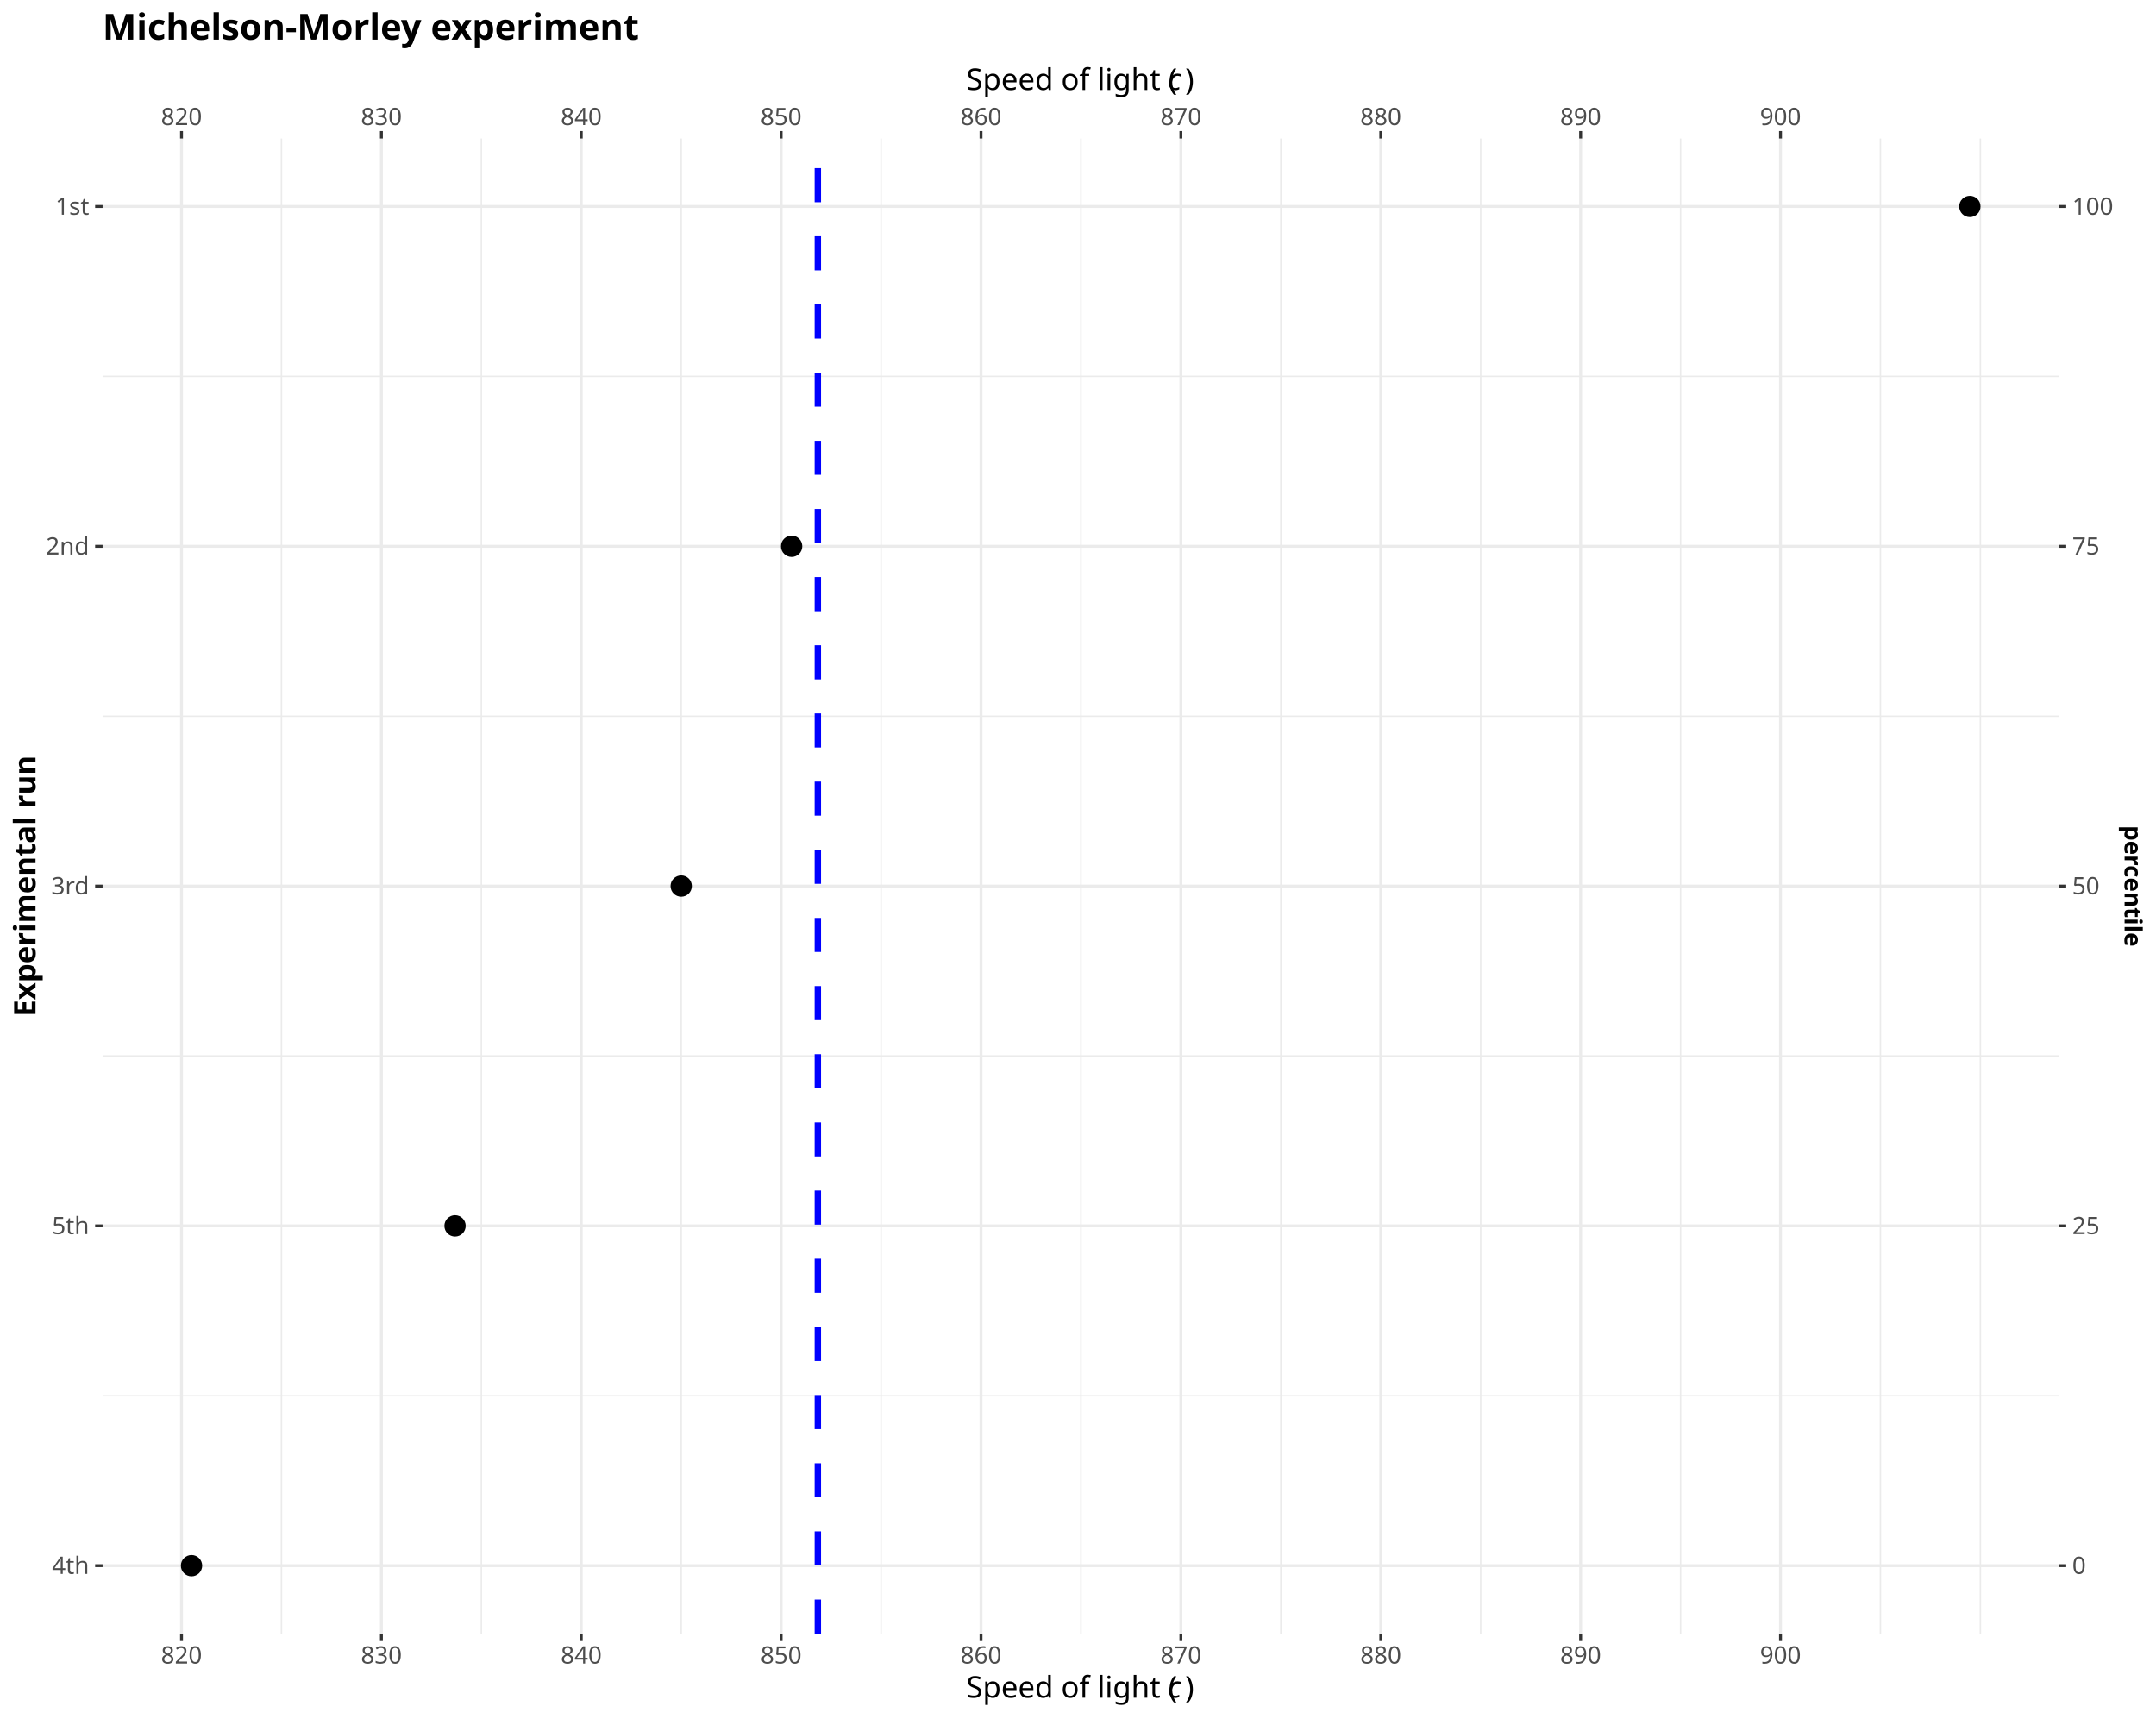
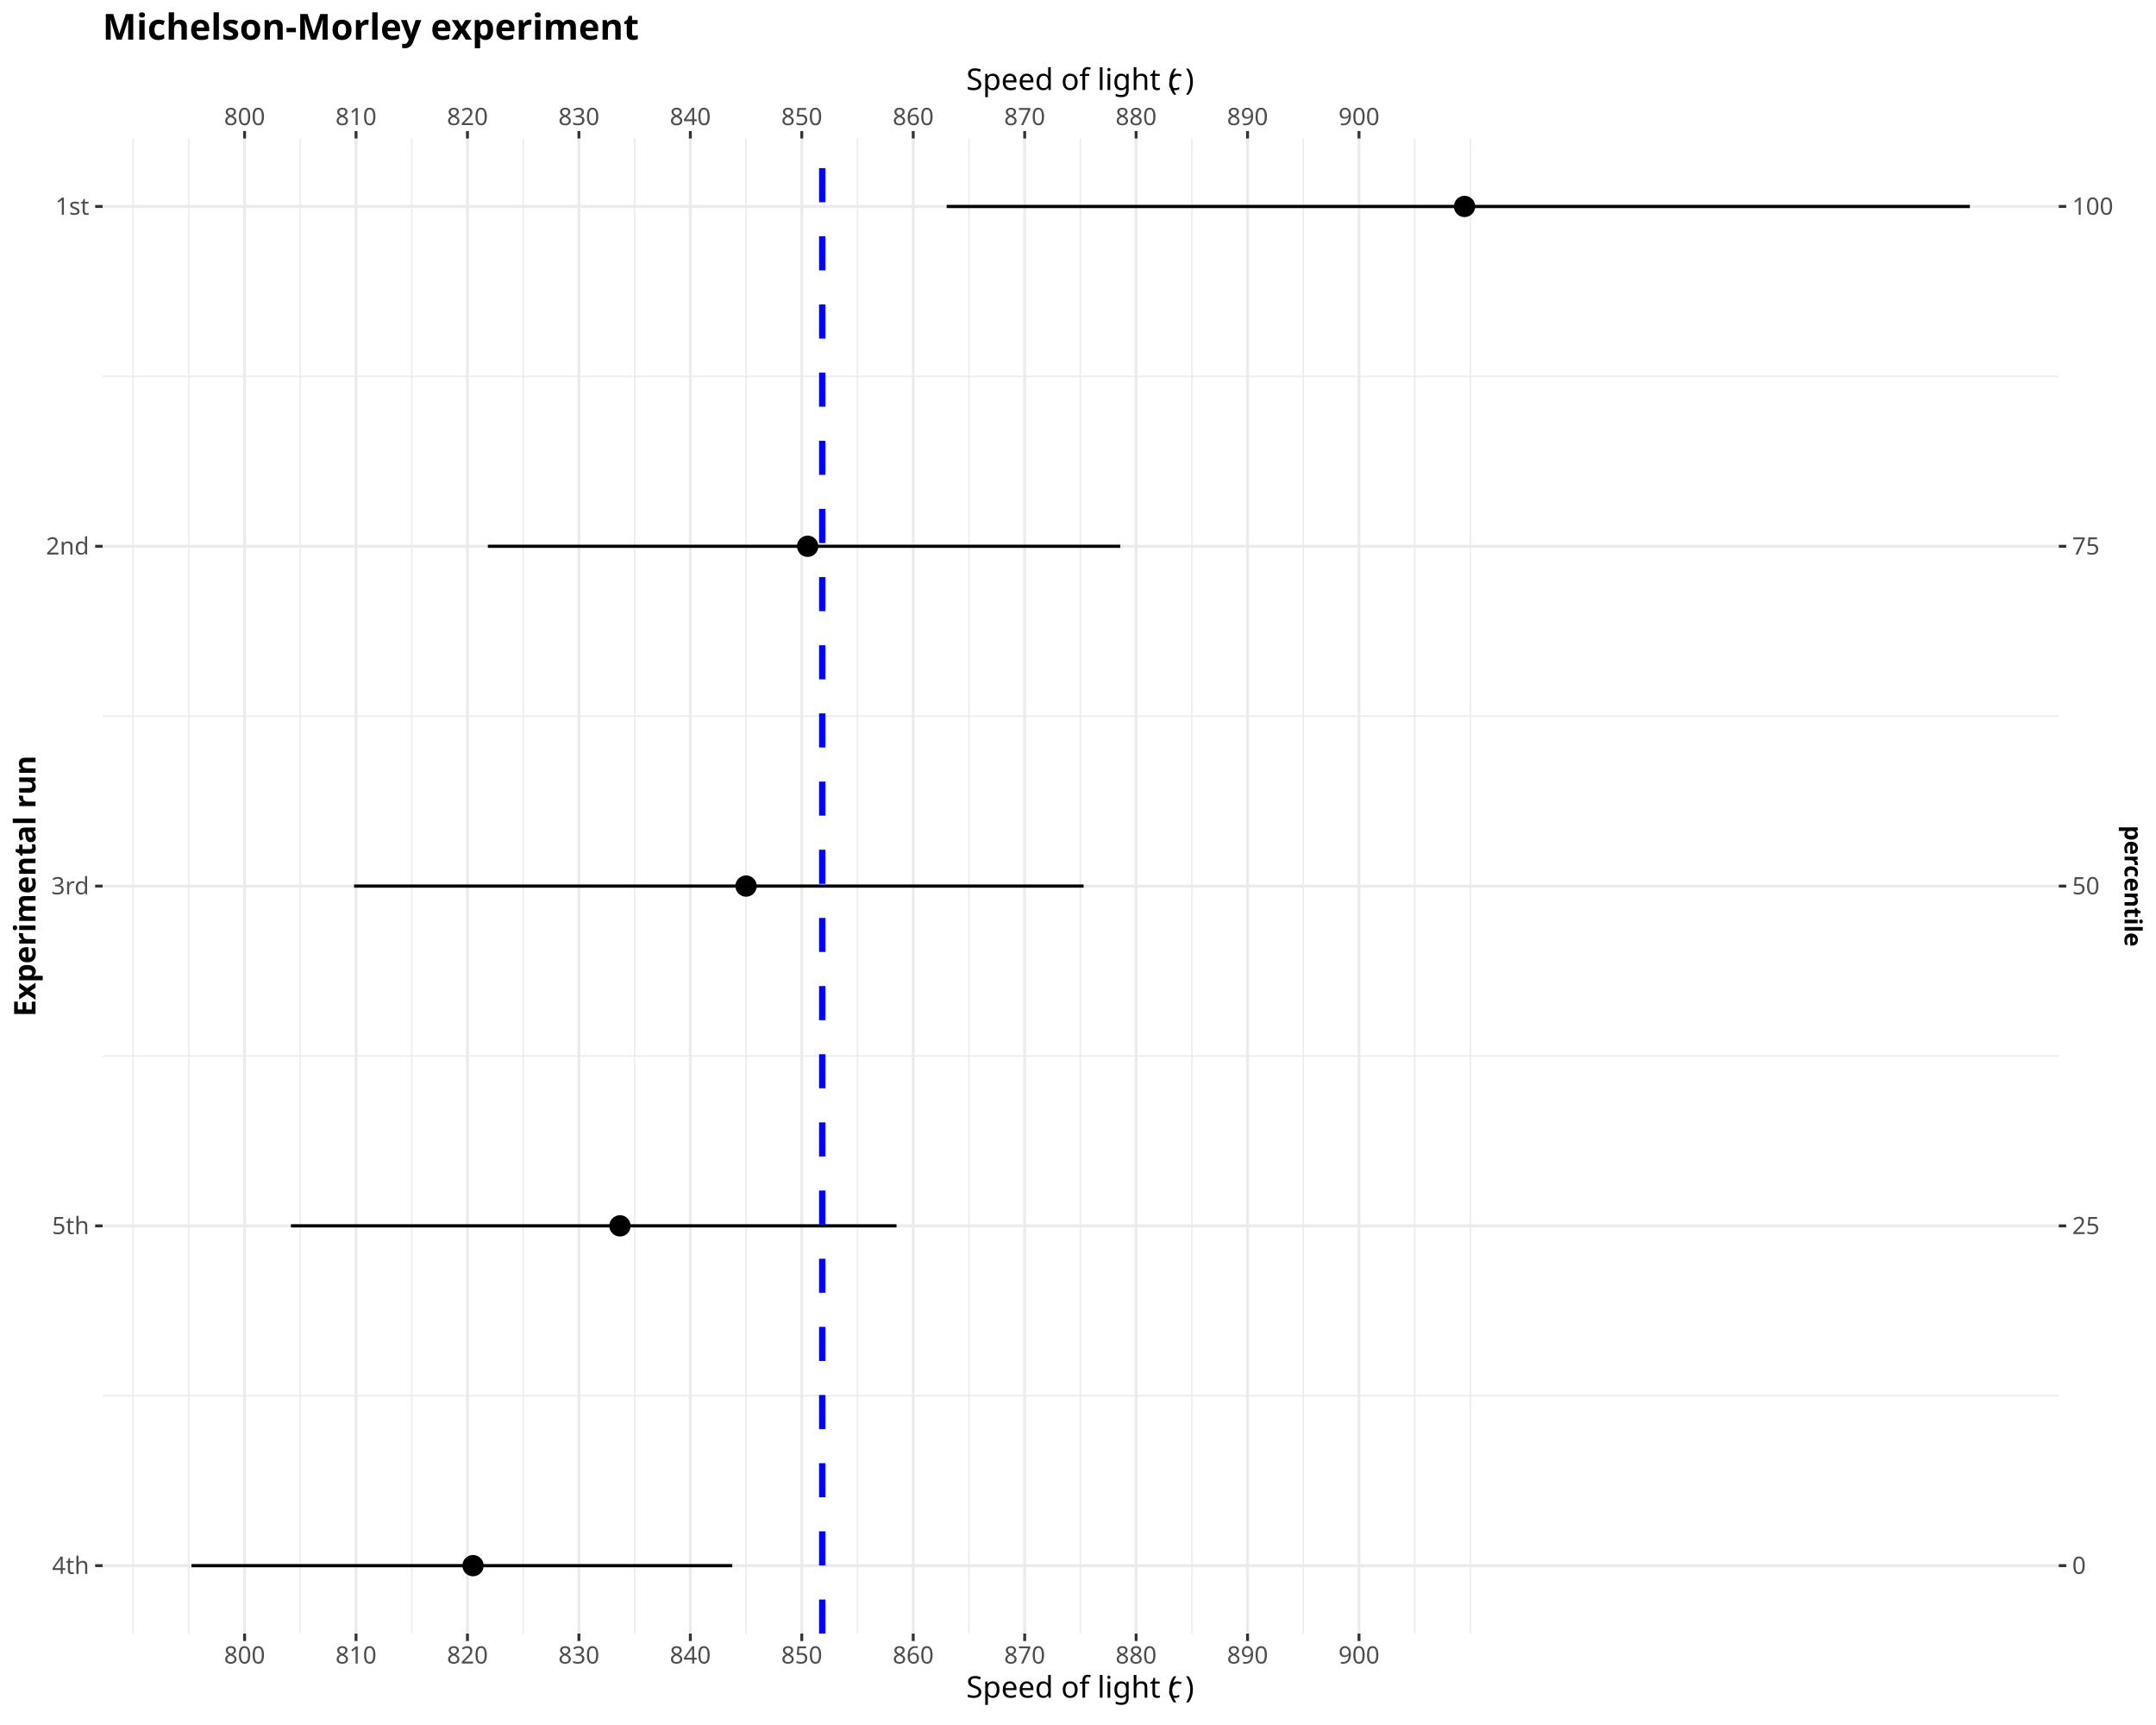
<svg xmlns="http://www.w3.org/2000/svg" class="svglite" data-engine-version="2.0" width="720.00pt" height="576.00pt" viewBox="0 0 720.00 576.00">
  <defs>
    <style type="text/css">
    .svglite line, .svglite polyline, .svglite polygon, .svglite path, .svglite rect, .svglite circle {
      fill: none;
      stroke: #000000;
      stroke-linecap: round;
      stroke-linejoin: round;
      stroke-miterlimit: 10.00;
    }
  </style>
  </defs>
  <rect width="100%" height="100%" style="stroke: none; fill: #FFFFFF;" />
  <defs>
    <clipPath id="cpMC4wMHw3MjAuMDB8MC4wMHw1NzYuMDA=">
      <rect x="0.00" y="0.00" width="720.00" height="576.00" />
    </clipPath>
  </defs>
  <g clip-path="url(#cpMC4wMHw3MjAuMDB8MC4wMHw1NzYuMDA=)">
    <rect x="0.00" y="0.00" width="720.00" height="576.00" style="stroke-width: 0.97; stroke: #FFFFFF; fill: #FFFFFF;" />
  </g>
  <defs>
    <clipPath id="cpMzQuMjZ8Njg3LjUzfDQ2LjI1fDU0NS40OA==">
      <rect x="34.26" y="46.25" width="653.27" height="499.23" />
    </clipPath>
  </defs>
  <g clip-path="url(#cpMzQuMjZ8Njg3LjUzfDQ2LjI1fDU0NS40OA==)">
    <rect x="34.26" y="46.25" width="653.27" height="499.23" style="stroke-width: 0.97; stroke: none; fill: #FFFFFF;" />
    <polyline points="34.26,466.06 687.53,466.06 " style="stroke-width: 0.48; stroke: #EBEBEB; stroke-linecap: butt;" />
    <polyline points="34.26,352.60 687.53,352.60 " style="stroke-width: 0.48; stroke: #EBEBEB; stroke-linecap: butt;" />
    <polyline points="34.26,239.14 687.53,239.14 " style="stroke-width: 0.48; stroke: #EBEBEB; stroke-linecap: butt;" />
    <polyline points="34.26,125.67 687.53,125.67 " style="stroke-width: 0.48; stroke: #EBEBEB; stroke-linecap: butt;" />
-     <polyline points="93.99,545.48 93.99,46.25 " style="stroke-width: 0.48; stroke: #EBEBEB; stroke-linecap: butt;" />
-     <polyline points="160.74,545.48 160.74,46.25 " style="stroke-width: 0.48; stroke: #EBEBEB; stroke-linecap: butt;" />
-     <polyline points="227.49,545.48 227.49,46.25 " style="stroke-width: 0.48; stroke: #EBEBEB; stroke-linecap: butt;" />
-     <polyline points="294.24,545.48 294.24,46.25 " style="stroke-width: 0.48; stroke: #EBEBEB; stroke-linecap: butt;" />
-     <polyline points="360.98,545.48 360.98,46.25 " style="stroke-width: 0.48; stroke: #EBEBEB; stroke-linecap: butt;" />
-     <polyline points="427.73,545.48 427.73,46.25 " style="stroke-width: 0.48; stroke: #EBEBEB; stroke-linecap: butt;" />
-     <polyline points="494.48,545.48 494.48,46.25 " style="stroke-width: 0.48; stroke: #EBEBEB; stroke-linecap: butt;" />
-     <polyline points="561.23,545.48 561.23,46.25 " style="stroke-width: 0.48; stroke: #EBEBEB; stroke-linecap: butt;" />
-     <polyline points="627.97,545.48 627.97,46.25 " style="stroke-width: 0.48; stroke: #EBEBEB; stroke-linecap: butt;" />
-     <polyline points="661.35,545.48 661.35,46.25 " style="stroke-width: 0.48; stroke: #EBEBEB; stroke-linecap: butt;" />
+     <polyline points="44.46,545.48 44.46,46.25 " style="stroke-width: 0.48; stroke: #EBEBEB; stroke-linecap: butt;" />
+     <polyline points="63.07,545.48 63.07,46.25 " style="stroke-width: 0.48; stroke: #EBEBEB; stroke-linecap: butt;" />
+     <polyline points="100.29,545.48 100.29,46.25 " style="stroke-width: 0.48; stroke: #EBEBEB; stroke-linecap: butt;" />
+     <polyline points="137.50,545.48 137.50,46.25 " style="stroke-width: 0.48; stroke: #EBEBEB; stroke-linecap: butt;" />
+     <polyline points="174.72,545.48 174.72,46.25 " style="stroke-width: 0.48; stroke: #EBEBEB; stroke-linecap: butt;" />
+     <polyline points="211.93,545.48 211.93,46.25 " style="stroke-width: 0.48; stroke: #EBEBEB; stroke-linecap: butt;" />
+     <polyline points="249.15,545.48 249.15,46.25 " style="stroke-width: 0.48; stroke: #EBEBEB; stroke-linecap: butt;" />
+     <polyline points="286.37,545.48 286.37,46.25 " style="stroke-width: 0.48; stroke: #EBEBEB; stroke-linecap: butt;" />
+     <polyline points="323.58,545.48 323.58,46.25 " style="stroke-width: 0.48; stroke: #EBEBEB; stroke-linecap: butt;" />
+     <polyline points="360.80,545.48 360.80,46.25 " style="stroke-width: 0.48; stroke: #EBEBEB; stroke-linecap: butt;" />
+     <polyline points="398.01,545.48 398.01,46.25 " style="stroke-width: 0.48; stroke: #EBEBEB; stroke-linecap: butt;" />
+     <polyline points="435.23,545.48 435.23,46.25 " style="stroke-width: 0.48; stroke: #EBEBEB; stroke-linecap: butt;" />
+     <polyline points="472.44,545.48 472.44,46.25 " style="stroke-width: 0.48; stroke: #EBEBEB; stroke-linecap: butt;" />
+     <polyline points="491.05,545.48 491.05,46.25 " style="stroke-width: 0.48; stroke: #EBEBEB; stroke-linecap: butt;" />
    <polyline points="34.26,522.79 687.53,522.79 " style="stroke-width: 0.97; stroke: #EBEBEB; stroke-linecap: butt;" />
    <polyline points="34.26,409.33 687.53,409.33 " style="stroke-width: 0.97; stroke: #EBEBEB; stroke-linecap: butt;" />
    <polyline points="34.26,295.87 687.53,295.87 " style="stroke-width: 0.97; stroke: #EBEBEB; stroke-linecap: butt;" />
    <polyline points="34.26,182.41 687.53,182.41 " style="stroke-width: 0.97; stroke: #EBEBEB; stroke-linecap: butt;" />
    <polyline points="34.26,68.94 687.53,68.94 " style="stroke-width: 0.97; stroke: #EBEBEB; stroke-linecap: butt;" />
-     <polyline points="60.62,545.48 60.62,46.25 " style="stroke-width: 0.97; stroke: #EBEBEB; stroke-linecap: butt;" />
-     <polyline points="127.37,545.48 127.37,46.25 " style="stroke-width: 0.97; stroke: #EBEBEB; stroke-linecap: butt;" />
-     <polyline points="194.11,545.48 194.11,46.25 " style="stroke-width: 0.97; stroke: #EBEBEB; stroke-linecap: butt;" />
-     <polyline points="260.86,545.48 260.86,46.25 " style="stroke-width: 0.97; stroke: #EBEBEB; stroke-linecap: butt;" />
-     <polyline points="327.61,545.48 327.61,46.25 " style="stroke-width: 0.97; stroke: #EBEBEB; stroke-linecap: butt;" />
-     <polyline points="394.36,545.48 394.36,46.25 " style="stroke-width: 0.97; stroke: #EBEBEB; stroke-linecap: butt;" />
-     <polyline points="461.11,545.48 461.11,46.25 " style="stroke-width: 0.97; stroke: #EBEBEB; stroke-linecap: butt;" />
-     <polyline points="527.85,545.48 527.85,46.25 " style="stroke-width: 0.97; stroke: #EBEBEB; stroke-linecap: butt;" />
-     <polyline points="594.60,545.48 594.60,46.25 " style="stroke-width: 0.97; stroke: #EBEBEB; stroke-linecap: butt;" />
-     <circle cx="63.96" cy="522.79" r="3.56" style="stroke-width: 0.71; stroke: none; fill: #000000;" />
-     <circle cx="151.96" cy="409.33" r="3.56" style="stroke-width: 0.71; stroke: none; fill: #000000;" />
-     <circle cx="227.49" cy="295.87" r="3.56" style="stroke-width: 0.71; stroke: none; fill: #000000;" />
-     <circle cx="264.37" cy="182.41" r="3.56" style="stroke-width: 0.71; stroke: none; fill: #000000;" />
-     <circle cx="657.84" cy="68.94" r="3.56" style="stroke-width: 0.71; stroke: none; fill: #000000;" />
-     <line x1="273.12" y1="545.48" x2="273.12" y2="46.25" style="stroke-width: 2.13; stroke: #0000FF; stroke-dasharray: 11.38,11.38; stroke-linecap: butt;" />
+     <polyline points="81.68,545.48 81.68,46.25 " style="stroke-width: 0.97; stroke: #EBEBEB; stroke-linecap: butt;" />
+     <polyline points="118.90,545.48 118.90,46.25 " style="stroke-width: 0.97; stroke: #EBEBEB; stroke-linecap: butt;" />
+     <polyline points="156.11,545.48 156.11,46.25 " style="stroke-width: 0.97; stroke: #EBEBEB; stroke-linecap: butt;" />
+     <polyline points="193.33,545.48 193.33,46.25 " style="stroke-width: 0.97; stroke: #EBEBEB; stroke-linecap: butt;" />
+     <polyline points="230.54,545.48 230.54,46.25 " style="stroke-width: 0.97; stroke: #EBEBEB; stroke-linecap: butt;" />
+     <polyline points="267.76,545.48 267.76,46.25 " style="stroke-width: 0.97; stroke: #EBEBEB; stroke-linecap: butt;" />
+     <polyline points="304.97,545.48 304.97,46.25 " style="stroke-width: 0.97; stroke: #EBEBEB; stroke-linecap: butt;" />
+     <polyline points="342.19,545.48 342.19,46.25 " style="stroke-width: 0.97; stroke: #EBEBEB; stroke-linecap: butt;" />
+     <polyline points="379.40,545.48 379.40,46.25 " style="stroke-width: 0.97; stroke: #EBEBEB; stroke-linecap: butt;" />
+     <polyline points="416.62,545.48 416.62,46.25 " style="stroke-width: 0.97; stroke: #EBEBEB; stroke-linecap: butt;" />
+     <polyline points="453.84,545.48 453.84,46.25 " style="stroke-width: 0.97; stroke: #EBEBEB; stroke-linecap: butt;" />
+     <circle cx="157.97" cy="522.79" r="3.56" style="stroke-width: 0.71; stroke: none; fill: #000000;" />
+     <circle cx="207.04" cy="409.33" r="3.56" style="stroke-width: 0.71; stroke: none; fill: #000000;" />
+     <circle cx="249.15" cy="295.87" r="3.56" style="stroke-width: 0.71; stroke: none; fill: #000000;" />
+     <circle cx="269.72" cy="182.41" r="3.56" style="stroke-width: 0.71; stroke: none; fill: #000000;" />
+     <circle cx="489.09" cy="68.94" r="3.56" style="stroke-width: 0.71; stroke: none; fill: #000000;" />
+     <polyline points="244.54,522.79 244.54,522.79 " style="stroke-width: 1.07; stroke-linecap: butt;" />
+     <polyline points="244.54,522.79 63.96,522.79 " style="stroke-width: 1.07; stroke-linecap: butt;" />
+     <polyline points="63.96,522.79 63.96,522.79 " style="stroke-width: 1.07; stroke-linecap: butt;" />
+     <polyline points="299.39,409.33 299.39,409.33 " style="stroke-width: 1.07; stroke-linecap: butt;" />
+     <polyline points="299.39,409.33 97.15,409.33 " style="stroke-width: 1.07; stroke-linecap: butt;" />
+     <polyline points="97.15,409.33 97.15,409.33 " style="stroke-width: 1.07; stroke-linecap: butt;" />
+     <polyline points="361.87,295.87 361.87,295.87 " style="stroke-width: 1.07; stroke-linecap: butt;" />
+     <polyline points="361.87,295.87 118.24,295.87 " style="stroke-width: 1.07; stroke-linecap: butt;" />
+     <polyline points="118.24,295.87 118.24,295.87 " style="stroke-width: 1.07; stroke-linecap: butt;" />
+     <polyline points="374.12,182.41 374.12,182.41 " style="stroke-width: 1.07; stroke-linecap: butt;" />
+     <polyline points="374.12,182.41 162.92,182.41 " style="stroke-width: 1.07; stroke-linecap: butt;" />
+     <polyline points="162.92,182.41 162.92,182.41 " style="stroke-width: 1.07; stroke-linecap: butt;" />
+     <polyline points="657.84,68.94 657.84,68.94 " style="stroke-width: 1.07; stroke-linecap: butt;" />
+     <polyline points="657.84,68.94 316.14,68.94 " style="stroke-width: 1.07; stroke-linecap: butt;" />
+     <polyline points="316.14,68.94 316.14,68.94 " style="stroke-width: 1.07; stroke-linecap: butt;" />
+     <line x1="274.59" y1="545.48" x2="274.59" y2="46.25" style="stroke-width: 2.13; stroke: #0000FF; stroke-dasharray: 11.38,11.38; stroke-linecap: butt;" />
  </g>
  <g clip-path="url(#cpMC4wMHw3MjAuMDB8MC4wMHw1NzYuMDA=)">
-     <polyline points="60.62,43.76 60.62,46.25 " style="stroke-width: 0.97; stroke: #333333; stroke-linecap: butt;" />
-     <polyline points="127.37,43.76 127.37,46.25 " style="stroke-width: 0.97; stroke: #333333; stroke-linecap: butt;" />
-     <polyline points="194.11,43.76 194.11,46.25 " style="stroke-width: 0.97; stroke: #333333; stroke-linecap: butt;" />
-     <polyline points="260.86,43.76 260.86,46.25 " style="stroke-width: 0.97; stroke: #333333; stroke-linecap: butt;" />
-     <polyline points="327.61,43.76 327.61,46.25 " style="stroke-width: 0.97; stroke: #333333; stroke-linecap: butt;" />
-     <polyline points="394.36,43.76 394.36,46.25 " style="stroke-width: 0.97; stroke: #333333; stroke-linecap: butt;" />
-     <polyline points="461.11,43.76 461.11,46.25 " style="stroke-width: 0.97; stroke: #333333; stroke-linecap: butt;" />
-     <polyline points="527.85,43.76 527.85,46.25 " style="stroke-width: 0.97; stroke: #333333; stroke-linecap: butt;" />
-     <polyline points="594.60,43.76 594.60,46.25 " style="stroke-width: 0.97; stroke: #333333; stroke-linecap: butt;" />
-     <text x="60.62" y="41.77" text-anchor="middle" style="font-size: 8.00px; fill: #4D4D4D; font-family: sans;" textLength="13.35px" lengthAdjust="spacingAndGlyphs">820</text>
-     <text x="127.37" y="41.77" text-anchor="middle" style="font-size: 8.00px; fill: #4D4D4D; font-family: sans;" textLength="13.35px" lengthAdjust="spacingAndGlyphs">830</text>
-     <text x="194.11" y="41.77" text-anchor="middle" style="font-size: 8.00px; fill: #4D4D4D; font-family: sans;" textLength="13.35px" lengthAdjust="spacingAndGlyphs">840</text>
-     <text x="260.86" y="41.77" text-anchor="middle" style="font-size: 8.00px; fill: #4D4D4D; font-family: sans;" textLength="13.35px" lengthAdjust="spacingAndGlyphs">850</text>
-     <text x="327.61" y="41.77" text-anchor="middle" style="font-size: 8.00px; fill: #4D4D4D; font-family: sans;" textLength="13.35px" lengthAdjust="spacingAndGlyphs">860</text>
-     <text x="394.36" y="41.77" text-anchor="middle" style="font-size: 8.00px; fill: #4D4D4D; font-family: sans;" textLength="13.35px" lengthAdjust="spacingAndGlyphs">870</text>
-     <text x="461.11" y="41.77" text-anchor="middle" style="font-size: 8.00px; fill: #4D4D4D; font-family: sans;" textLength="13.35px" lengthAdjust="spacingAndGlyphs">880</text>
-     <text x="527.85" y="41.77" text-anchor="middle" style="font-size: 8.00px; fill: #4D4D4D; font-family: sans;" textLength="13.35px" lengthAdjust="spacingAndGlyphs">890</text>
-     <text x="594.60" y="41.77" text-anchor="middle" style="font-size: 8.00px; fill: #4D4D4D; font-family: sans;" textLength="13.35px" lengthAdjust="spacingAndGlyphs">900</text>
+     <polyline points="81.68,43.76 81.68,46.25 " style="stroke-width: 0.97; stroke: #333333; stroke-linecap: butt;" />
+     <polyline points="118.90,43.76 118.90,46.25 " style="stroke-width: 0.97; stroke: #333333; stroke-linecap: butt;" />
+     <polyline points="156.11,43.76 156.11,46.25 " style="stroke-width: 0.97; stroke: #333333; stroke-linecap: butt;" />
+     <polyline points="193.33,43.76 193.33,46.25 " style="stroke-width: 0.97; stroke: #333333; stroke-linecap: butt;" />
+     <polyline points="230.54,43.76 230.54,46.25 " style="stroke-width: 0.97; stroke: #333333; stroke-linecap: butt;" />
+     <polyline points="267.76,43.76 267.76,46.25 " style="stroke-width: 0.97; stroke: #333333; stroke-linecap: butt;" />
+     <polyline points="304.97,43.76 304.97,46.25 " style="stroke-width: 0.97; stroke: #333333; stroke-linecap: butt;" />
+     <polyline points="342.19,43.76 342.19,46.25 " style="stroke-width: 0.97; stroke: #333333; stroke-linecap: butt;" />
+     <polyline points="379.40,43.76 379.40,46.25 " style="stroke-width: 0.97; stroke: #333333; stroke-linecap: butt;" />
+     <polyline points="416.62,43.76 416.62,46.25 " style="stroke-width: 0.97; stroke: #333333; stroke-linecap: butt;" />
+     <polyline points="453.84,43.76 453.84,46.25 " style="stroke-width: 0.97; stroke: #333333; stroke-linecap: butt;" />
+     <text x="81.68" y="41.77" text-anchor="middle" style="font-size: 8.00px; fill: #4D4D4D; font-family: sans;" textLength="13.35px" lengthAdjust="spacingAndGlyphs">800</text>
+     <text x="118.90" y="41.77" text-anchor="middle" style="font-size: 8.00px; fill: #4D4D4D; font-family: sans;" textLength="13.35px" lengthAdjust="spacingAndGlyphs">810</text>
+     <text x="156.11" y="41.77" text-anchor="middle" style="font-size: 8.00px; fill: #4D4D4D; font-family: sans;" textLength="13.35px" lengthAdjust="spacingAndGlyphs">820</text>
+     <text x="193.33" y="41.77" text-anchor="middle" style="font-size: 8.00px; fill: #4D4D4D; font-family: sans;" textLength="13.35px" lengthAdjust="spacingAndGlyphs">830</text>
+     <text x="230.54" y="41.77" text-anchor="middle" style="font-size: 8.00px; fill: #4D4D4D; font-family: sans;" textLength="13.35px" lengthAdjust="spacingAndGlyphs">840</text>
+     <text x="267.76" y="41.77" text-anchor="middle" style="font-size: 8.00px; fill: #4D4D4D; font-family: sans;" textLength="13.35px" lengthAdjust="spacingAndGlyphs">850</text>
+     <text x="304.97" y="41.77" text-anchor="middle" style="font-size: 8.00px; fill: #4D4D4D; font-family: sans;" textLength="13.35px" lengthAdjust="spacingAndGlyphs">860</text>
+     <text x="342.19" y="41.77" text-anchor="middle" style="font-size: 8.00px; fill: #4D4D4D; font-family: sans;" textLength="13.35px" lengthAdjust="spacingAndGlyphs">870</text>
+     <text x="379.40" y="41.77" text-anchor="middle" style="font-size: 8.00px; fill: #4D4D4D; font-family: sans;" textLength="13.35px" lengthAdjust="spacingAndGlyphs">880</text>
+     <text x="416.62" y="41.77" text-anchor="middle" style="font-size: 8.00px; fill: #4D4D4D; font-family: sans;" textLength="13.35px" lengthAdjust="spacingAndGlyphs">890</text>
+     <text x="453.84" y="41.77" text-anchor="middle" style="font-size: 8.00px; fill: #4D4D4D; font-family: sans;" textLength="13.35px" lengthAdjust="spacingAndGlyphs">900</text>
    <text x="29.78" y="525.54" text-anchor="end" style="font-size: 8.00px; fill: #4D4D4D; font-family: sans;" textLength="11.12px" lengthAdjust="spacingAndGlyphs">4th</text>
    <text x="29.78" y="412.08" text-anchor="end" style="font-size: 8.00px; fill: #4D4D4D; font-family: sans;" textLength="11.12px" lengthAdjust="spacingAndGlyphs">5th</text>
    <text x="29.78" y="298.62" text-anchor="end" style="font-size: 8.00px; fill: #4D4D4D; font-family: sans;" textLength="11.56px" lengthAdjust="spacingAndGlyphs">3rd</text>
    <text x="29.78" y="185.16" text-anchor="end" style="font-size: 8.00px; fill: #4D4D4D; font-family: sans;" textLength="13.35px" lengthAdjust="spacingAndGlyphs">2nd</text>
    <text x="29.78" y="71.70" text-anchor="end" style="font-size: 8.00px; fill: #4D4D4D; font-family: sans;" textLength="10.68px" lengthAdjust="spacingAndGlyphs">1st</text>
    <polyline points="31.77,522.79 34.26,522.79 " style="stroke-width: 0.97; stroke: #333333; stroke-linecap: butt;" />
    <polyline points="31.77,409.33 34.26,409.33 " style="stroke-width: 0.97; stroke: #333333; stroke-linecap: butt;" />
    <polyline points="31.77,295.87 34.26,295.87 " style="stroke-width: 0.97; stroke: #333333; stroke-linecap: butt;" />
    <polyline points="31.77,182.41 34.26,182.41 " style="stroke-width: 0.97; stroke: #333333; stroke-linecap: butt;" />
    <polyline points="31.77,68.94 34.26,68.94 " style="stroke-width: 0.97; stroke: #333333; stroke-linecap: butt;" />
    <polyline points="690.02,522.79 687.53,522.79 " style="stroke-width: 0.97; stroke: #333333; stroke-linecap: butt;" />
    <polyline points="690.02,409.33 687.53,409.33 " style="stroke-width: 0.97; stroke: #333333; stroke-linecap: butt;" />
    <polyline points="690.02,295.87 687.53,295.87 " style="stroke-width: 0.97; stroke: #333333; stroke-linecap: butt;" />
    <polyline points="690.02,182.41 687.53,182.41 " style="stroke-width: 0.97; stroke: #333333; stroke-linecap: butt;" />
    <polyline points="690.02,68.94 687.53,68.94 " style="stroke-width: 0.97; stroke: #333333; stroke-linecap: butt;" />
    <text x="692.01" y="525.54" style="font-size: 8.00px; fill: #4D4D4D; font-family: sans;" textLength="4.45px" lengthAdjust="spacingAndGlyphs">0</text>
    <text x="692.01" y="412.08" style="font-size: 8.00px; fill: #4D4D4D; font-family: sans;" textLength="8.90px" lengthAdjust="spacingAndGlyphs">25</text>
    <text x="692.01" y="298.62" style="font-size: 8.00px; fill: #4D4D4D; font-family: sans;" textLength="8.90px" lengthAdjust="spacingAndGlyphs">50</text>
    <text x="692.01" y="185.16" style="font-size: 8.00px; fill: #4D4D4D; font-family: sans;" textLength="8.90px" lengthAdjust="spacingAndGlyphs">75</text>
    <text x="692.01" y="71.70" style="font-size: 8.00px; fill: #4D4D4D; font-family: sans;" textLength="13.35px" lengthAdjust="spacingAndGlyphs">100</text>
-     <polyline points="60.62,547.97 60.62,545.48 " style="stroke-width: 0.97; stroke: #333333; stroke-linecap: butt;" />
-     <polyline points="127.37,547.97 127.37,545.48 " style="stroke-width: 0.97; stroke: #333333; stroke-linecap: butt;" />
-     <polyline points="194.11,547.97 194.11,545.48 " style="stroke-width: 0.97; stroke: #333333; stroke-linecap: butt;" />
-     <polyline points="260.86,547.97 260.86,545.48 " style="stroke-width: 0.97; stroke: #333333; stroke-linecap: butt;" />
-     <polyline points="327.61,547.97 327.61,545.48 " style="stroke-width: 0.97; stroke: #333333; stroke-linecap: butt;" />
-     <polyline points="394.36,547.97 394.36,545.48 " style="stroke-width: 0.97; stroke: #333333; stroke-linecap: butt;" />
-     <polyline points="461.11,547.97 461.11,545.48 " style="stroke-width: 0.97; stroke: #333333; stroke-linecap: butt;" />
-     <polyline points="527.85,547.97 527.85,545.48 " style="stroke-width: 0.97; stroke: #333333; stroke-linecap: butt;" />
-     <polyline points="594.60,547.97 594.60,545.48 " style="stroke-width: 0.97; stroke: #333333; stroke-linecap: butt;" />
-     <text x="60.62" y="555.47" text-anchor="middle" style="font-size: 8.00px; fill: #4D4D4D; font-family: sans;" textLength="13.35px" lengthAdjust="spacingAndGlyphs">820</text>
-     <text x="127.37" y="555.47" text-anchor="middle" style="font-size: 8.00px; fill: #4D4D4D; font-family: sans;" textLength="13.35px" lengthAdjust="spacingAndGlyphs">830</text>
-     <text x="194.11" y="555.47" text-anchor="middle" style="font-size: 8.00px; fill: #4D4D4D; font-family: sans;" textLength="13.35px" lengthAdjust="spacingAndGlyphs">840</text>
-     <text x="260.86" y="555.47" text-anchor="middle" style="font-size: 8.00px; fill: #4D4D4D; font-family: sans;" textLength="13.35px" lengthAdjust="spacingAndGlyphs">850</text>
-     <text x="327.61" y="555.47" text-anchor="middle" style="font-size: 8.00px; fill: #4D4D4D; font-family: sans;" textLength="13.35px" lengthAdjust="spacingAndGlyphs">860</text>
-     <text x="394.36" y="555.47" text-anchor="middle" style="font-size: 8.00px; fill: #4D4D4D; font-family: sans;" textLength="13.35px" lengthAdjust="spacingAndGlyphs">870</text>
-     <text x="461.11" y="555.47" text-anchor="middle" style="font-size: 8.00px; fill: #4D4D4D; font-family: sans;" textLength="13.35px" lengthAdjust="spacingAndGlyphs">880</text>
-     <text x="527.85" y="555.47" text-anchor="middle" style="font-size: 8.00px; fill: #4D4D4D; font-family: sans;" textLength="13.35px" lengthAdjust="spacingAndGlyphs">890</text>
-     <text x="594.60" y="555.47" text-anchor="middle" style="font-size: 8.00px; fill: #4D4D4D; font-family: sans;" textLength="13.35px" lengthAdjust="spacingAndGlyphs">900</text>
+     <polyline points="81.68,547.97 81.68,545.48 " style="stroke-width: 0.97; stroke: #333333; stroke-linecap: butt;" />
+     <polyline points="118.90,547.97 118.90,545.48 " style="stroke-width: 0.97; stroke: #333333; stroke-linecap: butt;" />
+     <polyline points="156.11,547.97 156.11,545.48 " style="stroke-width: 0.97; stroke: #333333; stroke-linecap: butt;" />
+     <polyline points="193.33,547.97 193.33,545.48 " style="stroke-width: 0.97; stroke: #333333; stroke-linecap: butt;" />
+     <polyline points="230.54,547.97 230.54,545.48 " style="stroke-width: 0.97; stroke: #333333; stroke-linecap: butt;" />
+     <polyline points="267.76,547.97 267.76,545.48 " style="stroke-width: 0.97; stroke: #333333; stroke-linecap: butt;" />
+     <polyline points="304.97,547.97 304.97,545.48 " style="stroke-width: 0.97; stroke: #333333; stroke-linecap: butt;" />
+     <polyline points="342.19,547.97 342.19,545.48 " style="stroke-width: 0.97; stroke: #333333; stroke-linecap: butt;" />
+     <polyline points="379.40,547.97 379.40,545.48 " style="stroke-width: 0.97; stroke: #333333; stroke-linecap: butt;" />
+     <polyline points="416.62,547.97 416.62,545.48 " style="stroke-width: 0.97; stroke: #333333; stroke-linecap: butt;" />
+     <polyline points="453.84,547.97 453.84,545.48 " style="stroke-width: 0.97; stroke: #333333; stroke-linecap: butt;" />
+     <text x="81.68" y="555.47" text-anchor="middle" style="font-size: 8.00px; fill: #4D4D4D; font-family: sans;" textLength="13.35px" lengthAdjust="spacingAndGlyphs">800</text>
+     <text x="118.90" y="555.47" text-anchor="middle" style="font-size: 8.00px; fill: #4D4D4D; font-family: sans;" textLength="13.35px" lengthAdjust="spacingAndGlyphs">810</text>
+     <text x="156.11" y="555.47" text-anchor="middle" style="font-size: 8.00px; fill: #4D4D4D; font-family: sans;" textLength="13.35px" lengthAdjust="spacingAndGlyphs">820</text>
+     <text x="193.33" y="555.47" text-anchor="middle" style="font-size: 8.00px; fill: #4D4D4D; font-family: sans;" textLength="13.35px" lengthAdjust="spacingAndGlyphs">830</text>
+     <text x="230.54" y="555.47" text-anchor="middle" style="font-size: 8.00px; fill: #4D4D4D; font-family: sans;" textLength="13.35px" lengthAdjust="spacingAndGlyphs">840</text>
+     <text x="267.76" y="555.47" text-anchor="middle" style="font-size: 8.00px; fill: #4D4D4D; font-family: sans;" textLength="13.35px" lengthAdjust="spacingAndGlyphs">850</text>
+     <text x="304.97" y="555.47" text-anchor="middle" style="font-size: 8.00px; fill: #4D4D4D; font-family: sans;" textLength="13.35px" lengthAdjust="spacingAndGlyphs">860</text>
+     <text x="342.19" y="555.47" text-anchor="middle" style="font-size: 8.00px; fill: #4D4D4D; font-family: sans;" textLength="13.35px" lengthAdjust="spacingAndGlyphs">870</text>
+     <text x="379.40" y="555.47" text-anchor="middle" style="font-size: 8.00px; fill: #4D4D4D; font-family: sans;" textLength="13.35px" lengthAdjust="spacingAndGlyphs">880</text>
+     <text x="416.62" y="555.47" text-anchor="middle" style="font-size: 8.00px; fill: #4D4D4D; font-family: sans;" textLength="13.35px" lengthAdjust="spacingAndGlyphs">890</text>
+     <text x="453.84" y="555.47" text-anchor="middle" style="font-size: 8.00px; fill: #4D4D4D; font-family: sans;" textLength="13.35px" lengthAdjust="spacingAndGlyphs">900</text>
    <text x="322.69" y="30.04" style="font-size: 10.00px; font-family: sans;" textLength="67.27px" lengthAdjust="spacingAndGlyphs">Speed of light (</text>
    <text x="389.96" y="30.04" style="font-size: 10.00px; font-style: italic; font-family: sans;" textLength="5.00px" lengthAdjust="spacingAndGlyphs">c</text>
    <text x="395.77" y="30.04" style="font-size: 10.00px; font-family: sans;" textLength="3.33px" lengthAdjust="spacingAndGlyphs">)</text>
    <text x="322.69" y="566.87" style="font-size: 10.00px; font-family: sans;" textLength="67.27px" lengthAdjust="spacingAndGlyphs">Speed of light (</text>
    <text x="389.96" y="566.87" style="font-size: 10.00px; font-style: italic; font-family: sans;" textLength="5.00px" lengthAdjust="spacingAndGlyphs">c</text>
    <text x="395.77" y="566.87" style="font-size: 10.00px; font-family: sans;" textLength="3.33px" lengthAdjust="spacingAndGlyphs">)</text>
    <text transform="translate(11.86,295.87) rotate(-90)" text-anchor="middle" style="font-size: 10.00px; font-weight: bold; font-family: sans;" textLength="75.60px" lengthAdjust="spacingAndGlyphs">Experimental run</text>
    <text transform="translate(709.51,295.87) rotate(90)" text-anchor="middle" style="font-size: 8.00px; font-weight: bold; font-family: sans;" textLength="34.69px" lengthAdjust="spacingAndGlyphs">percentile</text>
    <text x="34.26" y="13.24" style="font-size: 12.00px; font-weight: bold; font-family: sans;" textLength="156.75px" lengthAdjust="spacingAndGlyphs">Michelson-Morley experiment</text>
  </g>
</svg>
